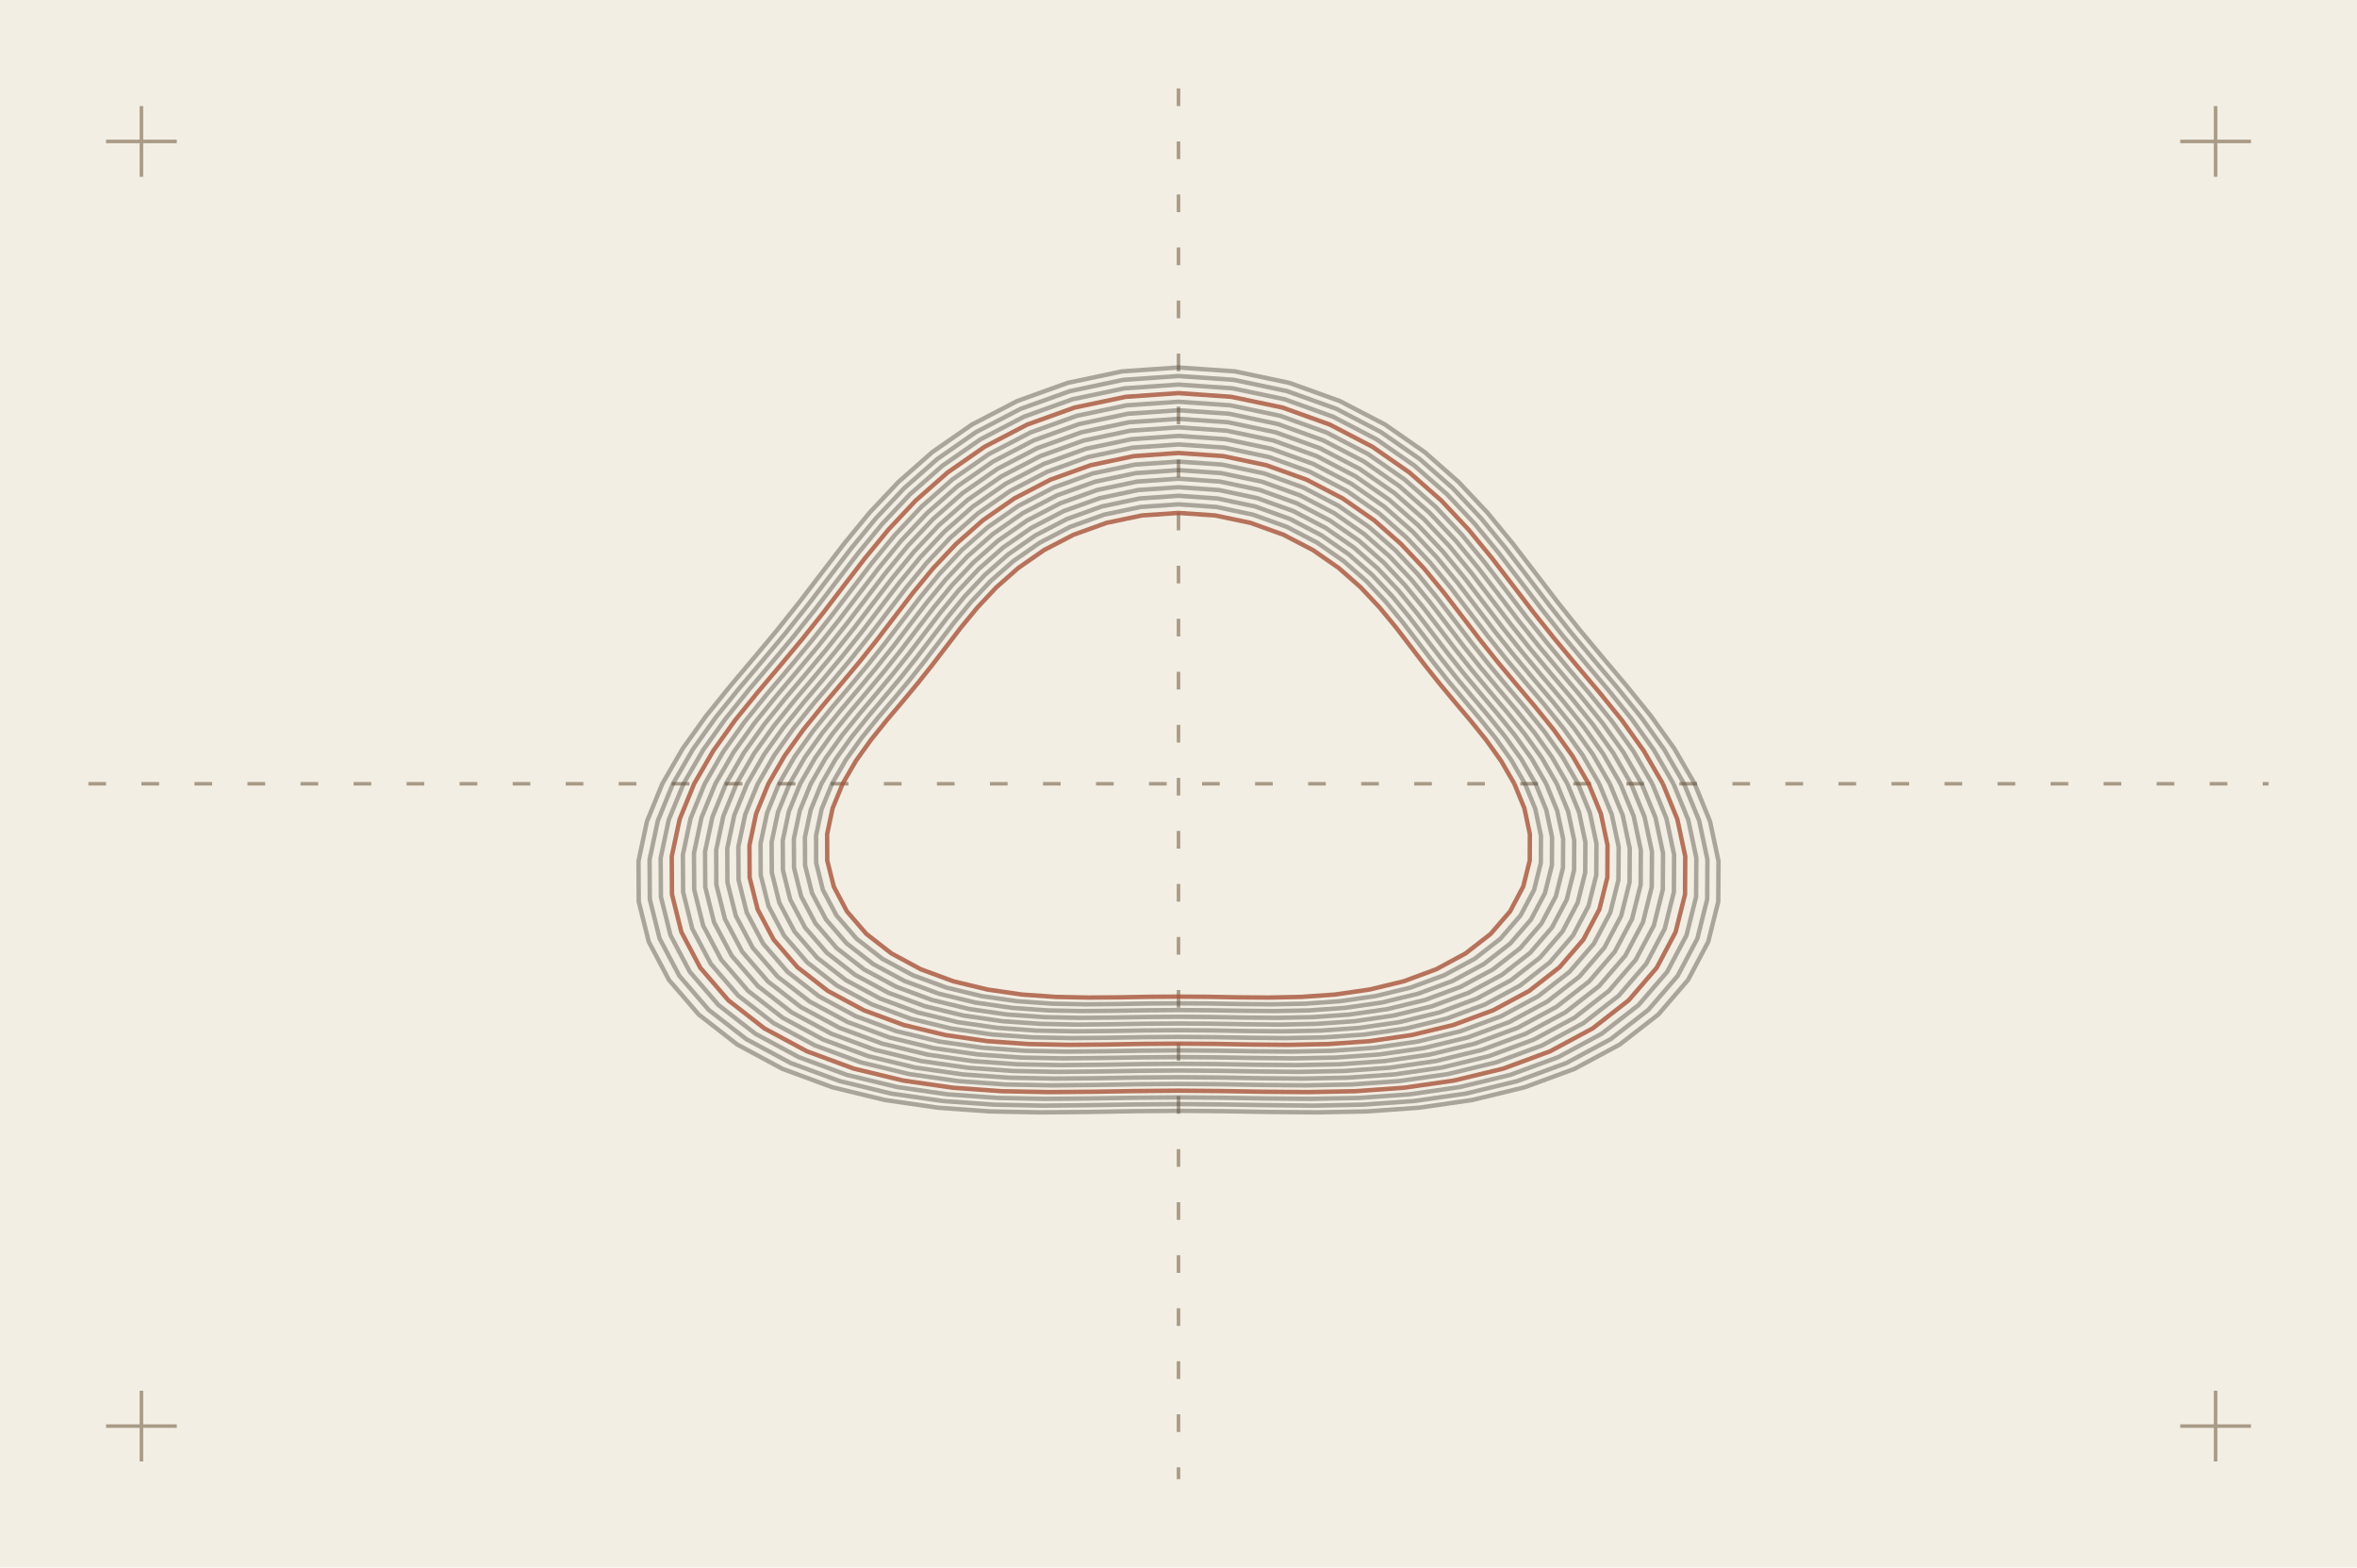
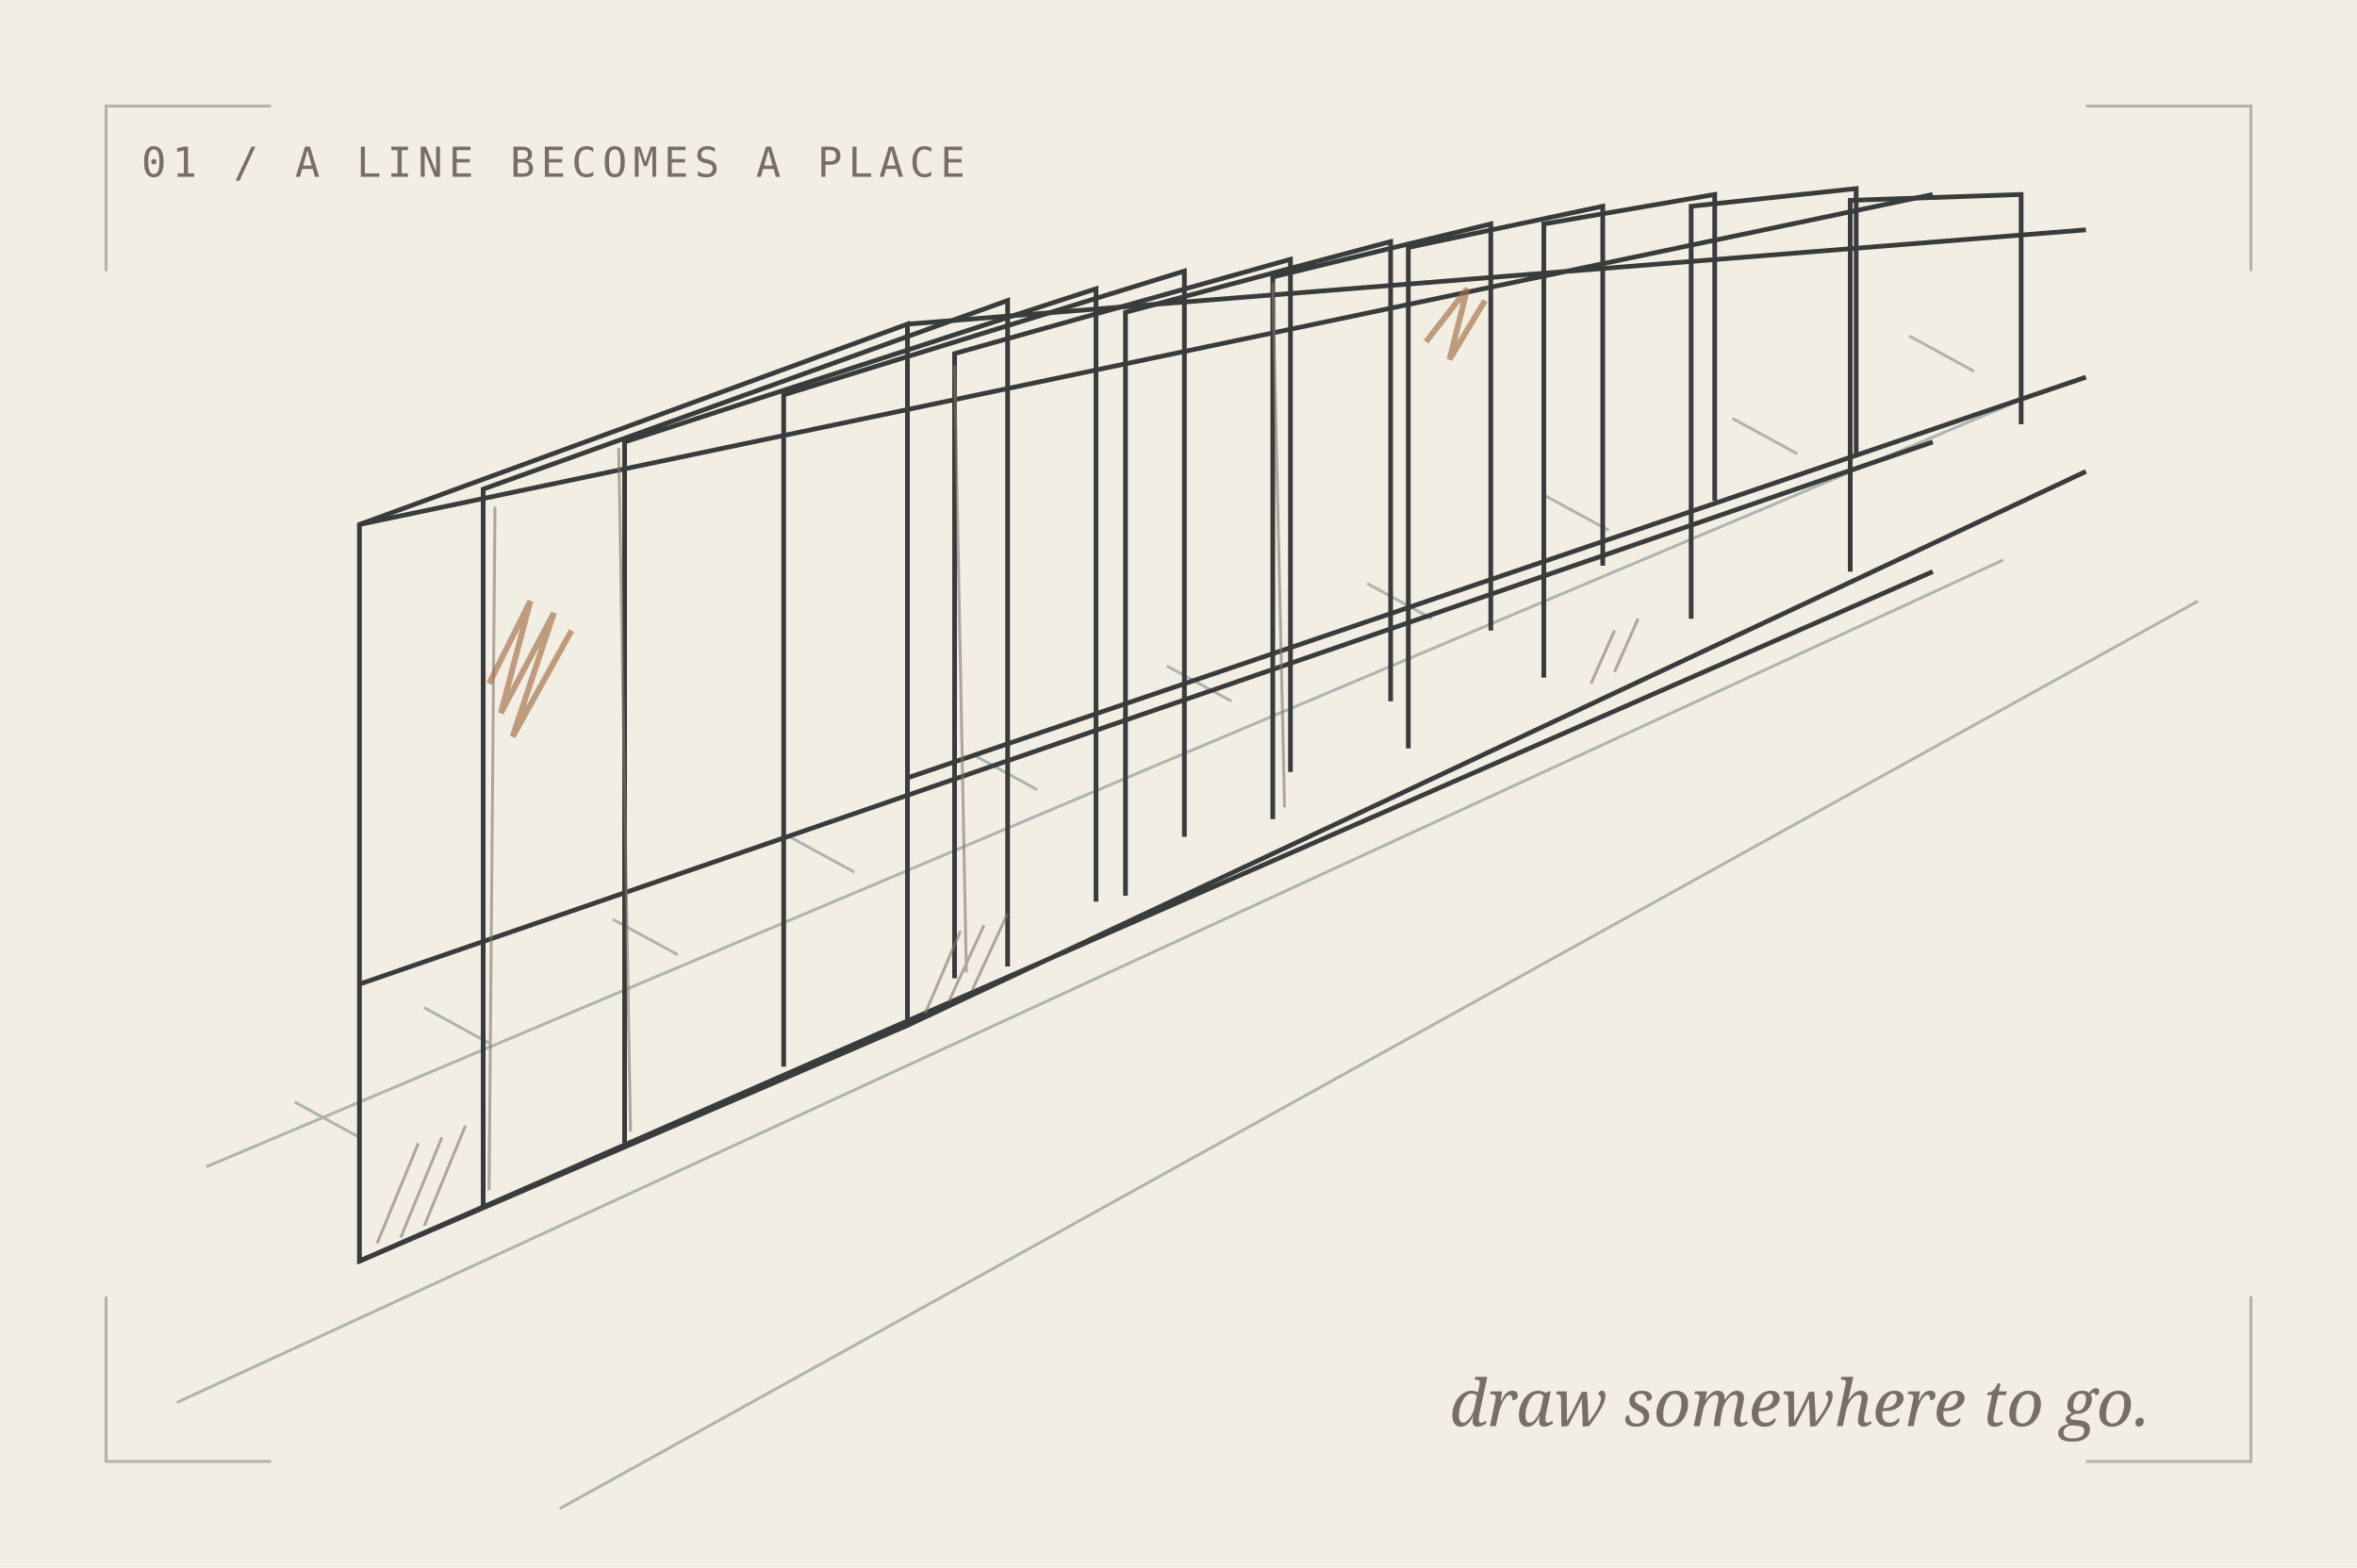
- <svg xmlns="http://www.w3.org/2000/svg" viewBox="0 0 400 266" fill="none">
-   <path fill="#f2eee3" d="M0 0h400v266H0z" />
-   <g stroke="#a99b87" stroke-width=".6">
-     <path stroke-dasharray="3 6" d="M200 15v236M15 133h370" />
-     <path d="M18 24h12m-6-6v12M370 24h12m-6-6v12M18 242h12m-6-6v12M370 242h12m-6-6v12" />
+ <svg xmlns="http://www.w3.org/2000/svg" width="400" height="266" viewBox="0 0 400 266">
+   <rect width="400" height="266" fill="#f2eee3" />
+   <g fill="none" stroke="#657c80" stroke-width=".5" opacity=".5">
+     <path d="M18 46V18H46m308 0h28v28m0 174v28h-28m-308 0H18v-28M30 238 340 95M95 256 373 102M35 198 345 67" />
+     <path d="M50 187 61 193m11-22 11 6m21-21 11 6m19-20 11 6m20-20 11 6m22-21 11 6m23-20 11 6m19-21 11 6m21-19 11 6m19-20 11 6" />
  </g>
-   <g stroke-width=".75">
-     <path d="M257.00,133.00 L258.70,137.16 L259.63,141.54 L259.61,146.02 L258.50,150.45 L256.27,154.66 L252.97,158.48 L248.72,161.79 L243.73,164.48 L238.21,166.52 L232.41,167.92 L226.55,168.77 L220.81,169.17 L215.29,169.28 L210.01,169.24 L204.95,169.15 L200.00,169.12 L195.05,169.15 L189.99,169.24 L184.71,169.28 L179.19,169.17 L173.45,168.77 L167.59,167.92 L161.79,166.52 L156.27,164.48 L151.28,161.79 L147.03,158.48 L143.73,154.66 L141.50,150.45 L140.39,146.02 L140.37,141.54 L141.30,137.16 L143.00,133.00 L145.25,129.12 L147.82,125.53 L150.51,122.19 L153.18,119.04 L155.73,115.96 L158.18,112.88 L160.60,109.72 L163.11,106.44 L165.89,103.07 L169.07,99.68 L172.81,96.38 L177.19,93.34 L182.19,90.74 L187.77,88.73 L193.77,87.47 L200.00,87.04 L206.23,87.47 L212.23,88.73 L217.81,90.74 L222.81,93.34 L227.19,96.38 L230.93,99.68 L234.11,103.07 L236.89,106.44 L239.40,109.72 L241.82,112.88 L244.27,115.96 L246.82,119.04 L249.49,122.19 L252.18,125.53 L254.75,129.12 L257.00,133.00" stroke="#a75239" opacity="0.8" />
-     <path d="M258.80,133.00 L260.56,137.29 L261.51,141.81 L261.49,146.43 L260.35,151.00 L258.05,155.34 L254.64,159.29 L250.26,162.70 L245.11,165.48 L239.41,167.58 L233.43,169.03 L227.39,169.90 L221.47,170.32 L215.77,170.43 L210.33,170.38 L205.10,170.29 L200.00,170.26 L194.90,170.29 L189.67,170.38 L184.23,170.43 L178.53,170.32 L172.61,169.90 L166.57,169.03 L160.59,167.58 L154.89,165.48 L149.74,162.70 L145.36,159.29 L141.95,155.34 L139.65,151.00 L138.51,146.43 L138.49,141.81 L139.44,137.29 L141.20,133.00 L143.52,128.99 L146.17,125.29 L148.95,121.85 L151.70,118.59 L154.34,115.43 L156.86,112.25 L159.36,108.98 L161.95,105.60 L164.81,102.13 L168.10,98.62 L171.96,95.22 L176.46,92.09 L181.63,89.40 L187.38,87.33 L193.57,86.03 L200.00,85.58 L206.43,86.03 L212.62,87.33 L218.37,89.40 L223.54,92.09 L228.04,95.22 L231.90,98.62 L235.19,102.13 L238.05,105.60 L240.64,108.98 L243.14,112.25 L245.66,115.43 L248.30,118.59 L251.05,121.85 L253.83,125.29 L256.48,128.99 L258.80,133.00" stroke="#514b42" opacity="0.45" />
-     <path d="M260.60,133.00 L262.41,137.43 L263.40,142.08 L263.37,146.84 L262.19,151.55 L259.83,156.02 L256.32,160.09 L251.80,163.61 L246.49,166.47 L240.62,168.64 L234.46,170.13 L228.23,171.03 L222.13,171.46 L216.25,171.57 L210.64,171.52 L205.26,171.44 L200.00,171.40 L194.74,171.44 L189.36,171.52 L183.75,171.57 L177.87,171.46 L171.77,171.03 L165.54,170.13 L159.38,168.64 L153.51,166.47 L148.20,163.61 L143.68,160.09 L140.17,156.02 L137.81,151.55 L136.63,146.84 L136.60,142.08 L137.59,137.43 L139.40,133.00 L141.79,128.87 L144.53,125.06 L147.39,121.51 L150.22,118.15 L152.94,114.89 L155.54,111.61 L158.11,108.25 L160.79,104.77 L163.73,101.18 L167.12,97.57 L171.10,94.07 L175.74,90.84 L181.07,88.07 L187.00,85.94 L193.38,84.59 L200.00,84.13 L206.62,84.59 L213.00,85.94 L218.93,88.07 L224.26,90.84 L228.90,94.07 L232.88,97.57 L236.27,101.18 L239.21,104.77 L241.89,108.25 L244.46,111.61 L247.06,114.89 L249.78,118.15 L252.61,121.51 L255.47,125.06 L258.21,128.87 L260.60,133.00" stroke="#514b42" opacity="0.45" />
-     <path d="M262.40,133.00 L264.26,137.56 L265.28,142.35 L265.25,147.25 L264.04,152.10 L261.60,156.71 L257.99,160.90 L253.34,164.52 L247.87,167.46 L241.83,169.69 L235.48,171.23 L229.07,172.16 L222.78,172.60 L216.73,172.72 L210.96,172.67 L205.41,172.58 L200.00,172.54 L194.59,172.58 L189.04,172.67 L183.27,172.72 L177.22,172.60 L170.93,172.16 L164.52,171.23 L158.17,169.69 L152.13,167.46 L146.66,164.52 L142.01,160.90 L138.40,156.71 L135.96,152.10 L134.75,147.25 L134.72,142.35 L135.74,137.56 L137.60,133.00 L140.06,128.75 L142.88,124.82 L145.83,121.17 L148.74,117.71 L151.54,114.35 L154.22,110.98 L156.87,107.51 L159.62,103.93 L162.65,100.23 L166.14,96.52 L170.24,92.91 L175.02,89.59 L180.51,86.73 L186.61,84.54 L193.18,83.15 L200.00,82.68 L206.82,83.15 L213.39,84.54 L219.49,86.73 L224.98,89.59 L229.76,92.91 L233.86,96.52 L237.35,100.23 L240.38,103.93 L243.13,107.51 L245.78,110.98 L248.46,114.35 L251.26,117.71 L254.17,121.17 L257.12,124.82 L259.94,128.75 L262.40,133.00" stroke="#514b42" opacity="0.45" />
-     <path d="M264.20,133.00 L266.12,137.69 L267.16,142.62 L267.13,147.66 L265.89,152.65 L263.38,157.39 L259.66,161.70 L254.88,165.43 L249.25,168.46 L243.03,170.75 L236.50,172.33 L229.91,173.29 L223.44,173.74 L217.22,173.87 L211.28,173.81 L205.57,173.72 L200.00,173.68 L194.43,173.72 L188.72,173.81 L182.78,173.87 L176.56,173.74 L170.09,173.29 L163.50,172.33 L156.97,170.75 L150.75,168.46 L145.12,165.43 L140.34,161.70 L136.62,157.39 L134.11,152.65 L132.87,147.66 L132.84,142.62 L133.88,137.69 L135.80,133.00 L138.33,128.63 L141.23,124.58 L144.26,120.83 L147.26,117.27 L150.14,113.81 L152.90,110.34 L155.62,106.78 L158.46,103.09 L161.58,99.29 L165.17,95.47 L169.38,91.75 L174.30,88.33 L179.94,85.40 L186.23,83.14 L192.98,81.72 L200.00,81.23 L207.02,81.72 L213.77,83.14 L220.06,85.40 L225.70,88.33 L230.62,91.75 L234.83,95.47 L238.42,99.29 L241.54,103.09 L244.38,106.78 L247.10,110.34 L249.86,113.81 L252.74,117.27 L255.74,120.83 L258.77,124.58 L261.67,128.63 L264.20,133.00" stroke="#514b42" opacity="0.45" />
-     <path d="M266.00,133.00 L267.97,137.82 L269.05,142.89 L269.02,148.07 L267.74,153.20 L265.16,158.08 L261.34,162.51 L256.42,166.34 L250.63,169.45 L244.24,171.81 L237.53,173.44 L230.75,174.42 L224.10,174.89 L217.70,175.01 L211.59,174.96 L205.73,174.86 L200.00,174.82 L194.27,174.86 L188.41,174.96 L182.30,175.01 L175.90,174.89 L169.25,174.42 L162.47,173.44 L155.76,171.81 L149.37,169.45 L143.58,166.34 L138.66,162.51 L134.84,158.08 L132.26,153.20 L130.98,148.07 L130.95,142.89 L132.03,137.82 L134.00,133.00 L136.61,128.50 L139.58,124.35 L142.70,120.49 L145.78,116.83 L148.74,113.27 L151.58,109.71 L154.38,106.04 L157.29,102.25 L160.50,98.34 L164.19,94.41 L168.52,90.60 L173.58,87.08 L179.38,84.06 L185.84,81.74 L192.79,80.28 L200.00,79.78 L207.21,80.28 L214.16,81.74 L220.62,84.06 L226.42,87.08 L231.48,90.60 L235.81,94.41 L239.50,98.34 L242.71,102.25 L245.62,106.04 L248.42,109.71 L251.26,113.27 L254.22,116.83 L257.30,120.49 L260.42,124.35 L263.39,128.50 L266.00,133.00" stroke="#514b42" opacity="0.45" />
-     <path d="M267.80,133.00 L269.82,137.95 L270.93,143.16 L270.90,148.49 L269.58,153.75 L266.94,158.76 L263.01,163.31 L257.96,167.25 L252.01,170.45 L245.44,172.87 L238.55,174.54 L231.58,175.55 L224.75,176.03 L218.18,176.16 L211.91,176.10 L205.88,176.00 L200.00,175.96 L194.12,176.00 L188.09,176.10 L181.82,176.16 L175.25,176.03 L168.42,175.55 L161.45,174.54 L154.56,172.87 L147.99,170.45 L142.04,167.25 L136.99,163.31 L133.06,158.76 L130.42,153.75 L129.10,148.49 L129.07,143.16 L130.18,137.95 L132.20,133.00 L134.88,128.38 L137.94,124.11 L141.14,120.14 L144.31,116.39 L147.35,112.74 L150.26,109.07 L153.14,105.31 L156.13,101.41 L159.42,97.40 L163.21,93.36 L167.66,89.44 L172.86,85.83 L178.82,82.73 L185.45,80.34 L192.59,78.84 L200.00,78.33 L207.41,78.84 L214.55,80.34 L221.18,82.73 L227.14,85.83 L232.34,89.44 L236.79,93.36 L240.58,97.40 L243.87,101.41 L246.86,105.31 L249.74,109.07 L252.65,112.74 L255.69,116.39 L258.86,120.14 L262.06,124.11 L265.12,128.38 L267.80,133.00" stroke="#514b42" opacity="0.45" />
-     <path d="M269.60,133.00 L271.68,138.08 L272.81,143.43 L272.78,148.90 L271.43,154.30 L268.71,159.44 L264.68,164.12 L259.50,168.16 L253.39,171.44 L246.65,173.93 L239.57,175.64 L232.42,176.68 L225.41,177.17 L218.67,177.30 L212.22,177.25 L206.04,177.14 L200.00,177.10 L193.96,177.14 L187.78,177.25 L181.33,177.30 L174.59,177.17 L167.58,176.68 L160.43,175.64 L153.35,173.93 L146.61,171.44 L140.50,168.16 L135.32,164.12 L131.29,159.44 L128.57,154.30 L127.22,148.90 L127.19,143.43 L128.32,138.08 L130.40,133.00 L133.15,128.26 L136.29,123.88 L139.58,119.80 L142.83,115.95 L145.95,112.20 L148.94,108.44 L151.89,104.57 L154.96,100.57 L158.34,96.45 L162.24,92.31 L166.80,88.29 L172.14,84.58 L178.26,81.40 L185.07,78.95 L192.39,77.40 L200.00,76.87 L207.61,77.40 L214.93,78.95 L221.74,81.40 L227.86,84.58 L233.20,88.29 L237.76,92.31 L241.66,96.45 L245.04,100.57 L248.11,104.57 L251.06,108.44 L254.05,112.20 L257.17,115.95 L260.42,119.80 L263.71,123.88 L266.85,128.26 L269.60,133.00" stroke="#a75239" opacity="0.8" />
-     <path d="M271.40,133.00 L273.53,138.21 L274.70,143.70 L274.66,149.31 L273.28,154.85 L270.49,160.13 L266.35,164.92 L261.03,169.06 L254.77,172.44 L247.86,174.99 L240.60,176.74 L233.26,177.80 L226.07,178.31 L219.15,178.45 L212.54,178.39 L206.19,178.29 L200.00,178.24 L193.81,178.29 L187.46,178.39 L180.85,178.45 L173.93,178.31 L166.74,177.80 L159.40,176.74 L152.14,174.99 L145.23,172.44 L138.97,169.06 L133.65,164.92 L129.51,160.13 L126.72,154.85 L125.34,149.31 L125.30,143.70 L126.47,138.21 L128.60,133.00 L131.42,128.14 L134.64,123.64 L138.01,119.46 L141.35,115.51 L144.55,111.66 L147.62,107.80 L150.65,103.84 L153.80,99.73 L157.27,95.51 L161.26,91.26 L165.95,87.13 L171.42,83.32 L177.70,80.06 L184.68,77.55 L192.20,75.96 L200.00,75.42 L207.80,75.96 L215.32,77.55 L222.30,80.06 L228.58,83.32 L234.05,87.13 L238.74,91.26 L242.73,95.51 L246.20,99.73 L249.35,103.84 L252.38,107.80 L255.45,111.66 L258.65,115.51 L261.99,119.46 L265.36,123.64 L268.58,128.14 L271.40,133.00" stroke="#514b42" opacity="0.45" />
-     <path d="M273.20,133.00 L275.39,138.35 L276.58,143.97 L276.55,149.72 L275.13,155.40 L272.27,160.81 L268.03,165.73 L262.57,169.97 L256.15,173.43 L249.06,176.05 L241.62,177.85 L234.10,178.93 L226.73,179.46 L219.63,179.60 L212.86,179.53 L206.35,179.43 L200.00,179.38 L193.65,179.43 L187.14,179.53 L180.37,179.60 L173.27,179.46 L165.90,178.93 L158.38,177.85 L150.94,176.05 L143.85,173.43 L137.43,169.97 L131.97,165.73 L127.73,160.81 L124.87,155.40 L123.45,149.72 L123.42,143.97 L124.61,138.35 L126.80,133.00 L129.69,128.01 L132.99,123.40 L136.45,119.12 L139.87,115.07 L143.15,111.12 L146.30,107.17 L149.40,103.10 L152.63,98.89 L156.19,94.56 L160.28,90.20 L165.09,85.97 L170.70,82.07 L177.13,78.73 L184.29,76.15 L192.00,74.53 L200.00,73.97 L208.00,74.53 L215.71,76.15 L222.87,78.73 L229.30,82.07 L234.91,85.97 L239.72,90.20 L243.81,94.56 L247.37,98.89 L250.60,103.10 L253.70,107.17 L256.85,111.12 L260.13,115.07 L263.55,119.12 L267.01,123.40 L270.31,128.01 L273.20,133.00" stroke="#514b42" opacity="0.45" />
-     <path d="M275.00,133.00 L277.24,138.48 L278.46,144.24 L278.43,150.13 L276.97,155.96 L274.04,161.50 L269.70,166.53 L264.11,170.88 L257.53,174.42 L250.27,177.10 L242.64,178.95 L234.94,180.06 L227.38,180.60 L220.11,180.74 L213.17,180.68 L206.51,180.57 L200.00,180.52 L193.49,180.57 L186.83,180.68 L179.89,180.74 L172.62,180.60 L165.06,180.06 L157.36,178.95 L149.73,177.10 L142.47,174.42 L135.89,170.88 L130.30,166.53 L125.96,161.50 L123.03,155.96 L121.57,150.13 L121.54,144.24 L122.76,138.48 L125.00,133.00 L127.96,127.89 L131.35,123.17 L134.89,118.78 L138.39,114.63 L141.75,110.58 L144.98,106.53 L148.16,102.37 L151.47,98.06 L155.11,93.62 L159.31,89.15 L164.23,84.82 L169.98,80.82 L176.57,77.39 L183.91,74.75 L191.80,73.09 L200.00,72.52 L208.20,73.09 L216.09,74.75 L223.43,77.39 L230.02,80.82 L235.77,84.82 L240.69,89.15 L244.89,93.62 L248.53,98.06 L251.84,102.37 L255.02,106.53 L258.25,110.58 L261.61,114.63 L265.11,118.78 L268.65,123.17 L272.04,127.89 L275.00,133.00" stroke="#514b42" opacity="0.45" />
-     <path d="M276.80,133.00 L279.09,138.61 L280.35,144.51 L280.31,150.54 L278.82,156.51 L275.82,162.18 L271.37,167.34 L265.65,171.79 L258.91,175.42 L251.48,178.16 L243.67,180.05 L235.78,181.19 L228.04,181.74 L220.60,181.89 L213.49,181.82 L206.66,181.71 L200.00,181.66 L193.34,181.71 L186.51,181.82 L179.40,181.89 L171.96,181.74 L164.22,181.19 L156.33,180.05 L148.52,178.16 L141.09,175.42 L134.35,171.79 L128.63,167.34 L124.18,162.18 L121.18,156.51 L119.69,150.54 L119.65,144.51 L120.91,138.61 L123.20,133.00 L126.23,127.77 L129.70,122.93 L133.32,118.44 L136.91,114.19 L140.36,110.05 L143.66,105.89 L146.92,101.63 L150.30,97.22 L154.03,92.67 L158.33,88.10 L163.37,83.66 L169.26,79.57 L176.01,76.06 L183.52,73.36 L191.61,71.65 L200.00,71.07 L208.39,71.65 L216.48,73.36 L223.99,76.06 L230.74,79.57 L236.63,83.66 L241.67,88.10 L245.97,92.67 L249.70,97.22 L253.08,101.63 L256.34,105.89 L259.64,110.05 L263.09,114.19 L266.68,118.44 L270.30,122.93 L273.77,127.77 L276.80,133.00" stroke="#514b42" opacity="0.45" />
-     <path d="M278.60,133.00 L280.95,138.74 L282.23,144.78 L282.19,150.95 L280.67,157.06 L277.60,162.86 L273.05,168.14 L267.19,172.70 L260.29,176.41 L252.68,179.22 L244.69,181.16 L236.62,182.32 L228.70,182.88 L221.08,183.03 L213.80,182.97 L206.82,182.85 L200.00,182.80 L193.18,182.85 L186.20,182.97 L178.92,183.03 L171.30,182.88 L163.38,182.32 L155.31,181.16 L147.32,179.22 L139.71,176.41 L132.81,172.70 L126.95,168.14 L122.40,162.86 L119.33,157.06 L117.81,150.95 L117.77,144.78 L119.05,138.74 L121.40,133.00 L124.50,127.65 L128.05,122.70 L131.76,118.10 L135.43,113.74 L138.96,109.51 L142.34,105.26 L145.67,100.90 L149.14,96.38 L152.96,91.73 L157.35,87.05 L162.51,82.50 L168.54,78.31 L175.45,74.72 L183.14,71.96 L191.41,70.21 L200.00,69.62 L208.59,70.21 L216.86,71.96 L224.55,74.72 L231.46,78.31 L237.49,82.50 L242.65,87.05 L247.04,91.73 L250.86,96.38 L254.33,100.90 L257.66,105.26 L261.04,109.51 L264.57,113.74 L268.24,118.10 L271.95,122.70 L275.50,127.65 L278.60,133.00" stroke="#514b42" opacity="0.45" />
-     <path d="M280.40,133.00 L282.80,138.87 L284.11,145.05 L284.07,151.36 L282.51,157.61 L279.37,163.55 L274.72,168.95 L268.73,173.61 L261.68,177.41 L253.89,180.28 L245.71,182.26 L237.45,183.45 L229.35,184.03 L221.56,184.18 L214.12,184.11 L206.98,183.99 L200.00,183.94 L193.02,183.99 L185.88,184.11 L178.44,184.18 L170.65,184.03 L162.55,183.45 L154.29,182.26 L146.11,180.28 L138.32,177.41 L131.27,173.61 L125.28,168.95 L120.63,163.55 L117.49,157.61 L115.93,151.36 L115.89,145.05 L117.20,138.87 L119.60,133.00 L122.77,127.52 L126.40,122.46 L130.20,117.75 L133.96,113.30 L137.56,108.97 L141.02,104.62 L144.43,100.16 L147.97,95.54 L151.88,90.78 L156.38,85.99 L161.65,81.35 L167.82,77.06 L174.88,73.39 L182.75,70.56 L191.21,68.78 L200.00,68.17 L208.79,68.78 L217.25,70.56 L225.12,73.39 L232.18,77.06 L238.35,81.35 L243.62,85.99 L248.12,90.78 L252.03,95.54 L255.57,100.16 L258.98,104.62 L262.44,108.97 L266.04,113.30 L269.80,117.75 L273.60,122.46 L277.23,127.52 L280.40,133.00" stroke="#514b42" opacity="0.45" />
-     <path d="M282.20,133.00 L284.65,139.00 L286.00,145.32 L285.96,151.77 L284.36,158.16 L281.15,164.23 L276.39,169.75 L270.27,174.52 L263.06,178.40 L255.10,181.34 L246.74,183.36 L238.29,184.58 L230.01,185.17 L222.04,185.32 L214.44,185.26 L207.13,185.14 L200.00,185.08 L192.87,185.14 L185.56,185.26 L177.96,185.32 L169.99,185.17 L161.71,184.58 L153.26,183.36 L144.90,181.34 L136.94,178.40 L129.73,174.52 L123.61,169.75 L118.85,164.23 L115.64,158.16 L114.04,151.77 L114.00,145.32 L115.35,139.00 L117.80,133.00 L121.05,127.40 L124.75,122.22 L128.64,117.41 L132.48,112.86 L136.16,108.43 L139.70,103.99 L143.18,99.43 L146.81,94.70 L150.80,89.84 L155.40,84.94 L160.80,80.19 L167.10,75.81 L174.32,72.05 L182.36,69.16 L191.02,67.34 L200.00,66.71 L208.98,67.34 L217.64,69.16 L225.68,72.05 L232.90,75.81 L239.20,80.19 L244.60,84.94 L249.20,89.84 L253.19,94.70 L256.82,99.43 L260.30,103.99 L263.84,108.43 L267.52,112.86 L271.36,117.41 L275.25,122.22 L278.95,127.40 L282.20,133.00" stroke="#a75239" opacity="0.8" />
-     <path d="M284.00,133.00 L286.51,139.13 L287.88,145.59 L287.84,152.18 L286.21,158.71 L282.93,164.91 L278.06,170.56 L271.80,175.43 L264.44,179.39 L256.30,182.40 L247.76,184.46 L239.13,185.71 L230.67,186.31 L222.53,186.47 L214.75,186.40 L207.29,186.28 L200.00,186.22 L192.71,186.28 L185.25,186.40 L177.47,186.47 L169.33,186.31 L160.87,185.71 L152.24,184.46 L143.70,182.40 L135.56,179.39 L128.20,175.43 L121.94,170.56 L117.07,164.91 L113.79,158.71 L112.16,152.18 L112.12,145.59 L113.49,139.13 L116.00,133.00 L119.32,127.28 L123.11,121.99 L127.07,117.07 L131.00,112.42 L134.77,107.89 L138.38,103.35 L141.94,98.69 L145.64,93.86 L149.73,88.89 L154.42,83.89 L159.94,79.03 L166.38,74.56 L173.76,70.72 L181.98,67.76 L190.82,65.90 L200.00,65.26 L209.18,65.90 L218.02,67.76 L226.24,70.72 L233.62,74.56 L240.06,79.03 L245.58,83.89 L250.27,88.89 L254.36,93.86 L258.06,98.69 L261.62,103.35 L265.23,107.89 L269.00,112.42 L272.93,117.07 L276.89,121.99 L280.68,127.28 L284.00,133.00" stroke="#514b42" opacity="0.45" />
-     <path d="M285.80,133.00 L288.36,139.27 L289.76,145.86 L289.72,152.60 L288.06,159.26 L284.71,165.60 L279.74,171.36 L273.34,176.34 L265.82,180.39 L257.51,183.45 L248.78,185.57 L239.97,186.84 L231.33,187.45 L223.01,187.62 L215.07,187.54 L207.44,187.42 L200.00,187.36 L192.56,187.42 L184.93,187.54 L176.99,187.62 L168.67,187.45 L160.03,186.84 L151.22,185.57 L142.49,183.45 L134.18,180.39 L126.66,176.34 L120.26,171.36 L115.29,165.60 L111.94,159.26 L110.28,152.60 L110.24,145.86 L111.64,139.27 L114.20,133.00 L117.59,127.16 L121.46,121.75 L125.51,116.73 L129.52,111.98 L133.37,107.36 L137.06,102.72 L140.69,97.96 L144.48,93.02 L148.65,87.95 L153.45,82.84 L159.08,77.88 L165.66,73.31 L173.20,69.38 L181.59,66.37 L190.62,64.46 L200.00,63.81 L209.38,64.46 L218.41,66.37 L226.80,69.38 L234.34,73.31 L240.92,77.88 L246.55,82.84 L251.35,87.95 L255.52,93.02 L259.31,97.96 L262.94,102.72 L266.63,107.36 L270.48,111.98 L274.49,116.73 L278.54,121.75 L282.41,127.16 L285.80,133.00" stroke="#514b42" opacity="0.45" />
-     <path d="M287.60,133.00 L290.21,139.40 L291.64,146.13 L291.60,153.01 L289.90,159.81 L286.48,166.28 L281.41,172.17 L274.88,177.25 L267.20,181.38 L258.72,184.51 L249.81,186.67 L240.81,187.97 L231.98,188.60 L223.49,188.76 L215.38,188.69 L207.60,188.56 L200.00,188.50 L192.40,188.56 L184.62,188.69 L176.51,188.76 L168.02,188.60 L159.19,187.97 L150.19,186.67 L141.28,184.51 L132.80,181.38 L125.12,177.25 L118.59,172.17 L113.52,166.28 L110.10,159.81 L108.40,153.01 L108.36,146.13 L109.79,139.40 L112.40,133.00 L115.86,127.03 L119.81,121.52 L123.95,116.39 L128.04,111.54 L131.97,106.82 L135.74,102.08 L139.45,97.22 L143.31,92.19 L147.57,87.00 L152.47,81.79 L158.22,76.72 L164.94,72.05 L172.64,68.05 L181.20,64.97 L190.43,63.02 L200.00,62.36 L209.57,63.02 L218.80,64.97 L227.36,68.05 L235.06,72.05 L241.78,76.72 L247.53,81.79 L252.43,87.00 L256.69,92.19 L260.55,97.22 L264.26,102.08 L268.03,106.82 L271.96,111.54 L276.05,116.39 L280.19,121.52 L284.14,127.03 L287.60,133.00" stroke="#514b42" opacity="0.45" />
+   <g fill="none" stroke="#393c3c" stroke-width=".8">
+     <path d="M61 214V89l93-34v119Zm21-9V83l89-32v113m-65 30V75l80-26v104m-53 28V67l68-21v96m-39 24V60l57-16v87m-28 21V53l45-12v78m-20 20V47l37-9v69m-14 20V42l33-7v61m-10 19V38l29-5v52m-4 20V35l28-3v45m-1 20V34l29-1v39" />
+     <path d="m61 89 267-56M154 55l200-16M61 214l267-117M154 174l200-94M61 167l267-92M154 132l200-68" />
  </g>
+   <g stroke="#81776a" stroke-width=".5" opacity=".6">
+     <path d="m64 211 7-17m-3 16 7-17m-3 15 7-17m78-19 6-14m-2 12 6-13m-2 11 6-13m99-39 4-9m0 7 4-9M84 86l-1 116m22-126 2 116m55-130 2 103m52-117 2 89" />
+   </g>
+   <g stroke="#a56e48" fill="none" stroke-width="1" opacity=".65">
+     <path d="m83 116 7-14-5 19 9-17-7 21 10-18m145-49 7-9-3 12 6-10" />
+   </g>
+   <text x="24" y="30" font-family="monospace" font-size="7" fill="#757063" letter-spacing="1">01 / A LINE BECOMES A PLACE</text>
+   <text x="246" y="242" font-family="Georgia" font-style="italic" font-size="11" fill="#757063">draw somewhere to go.</text>
</svg>
